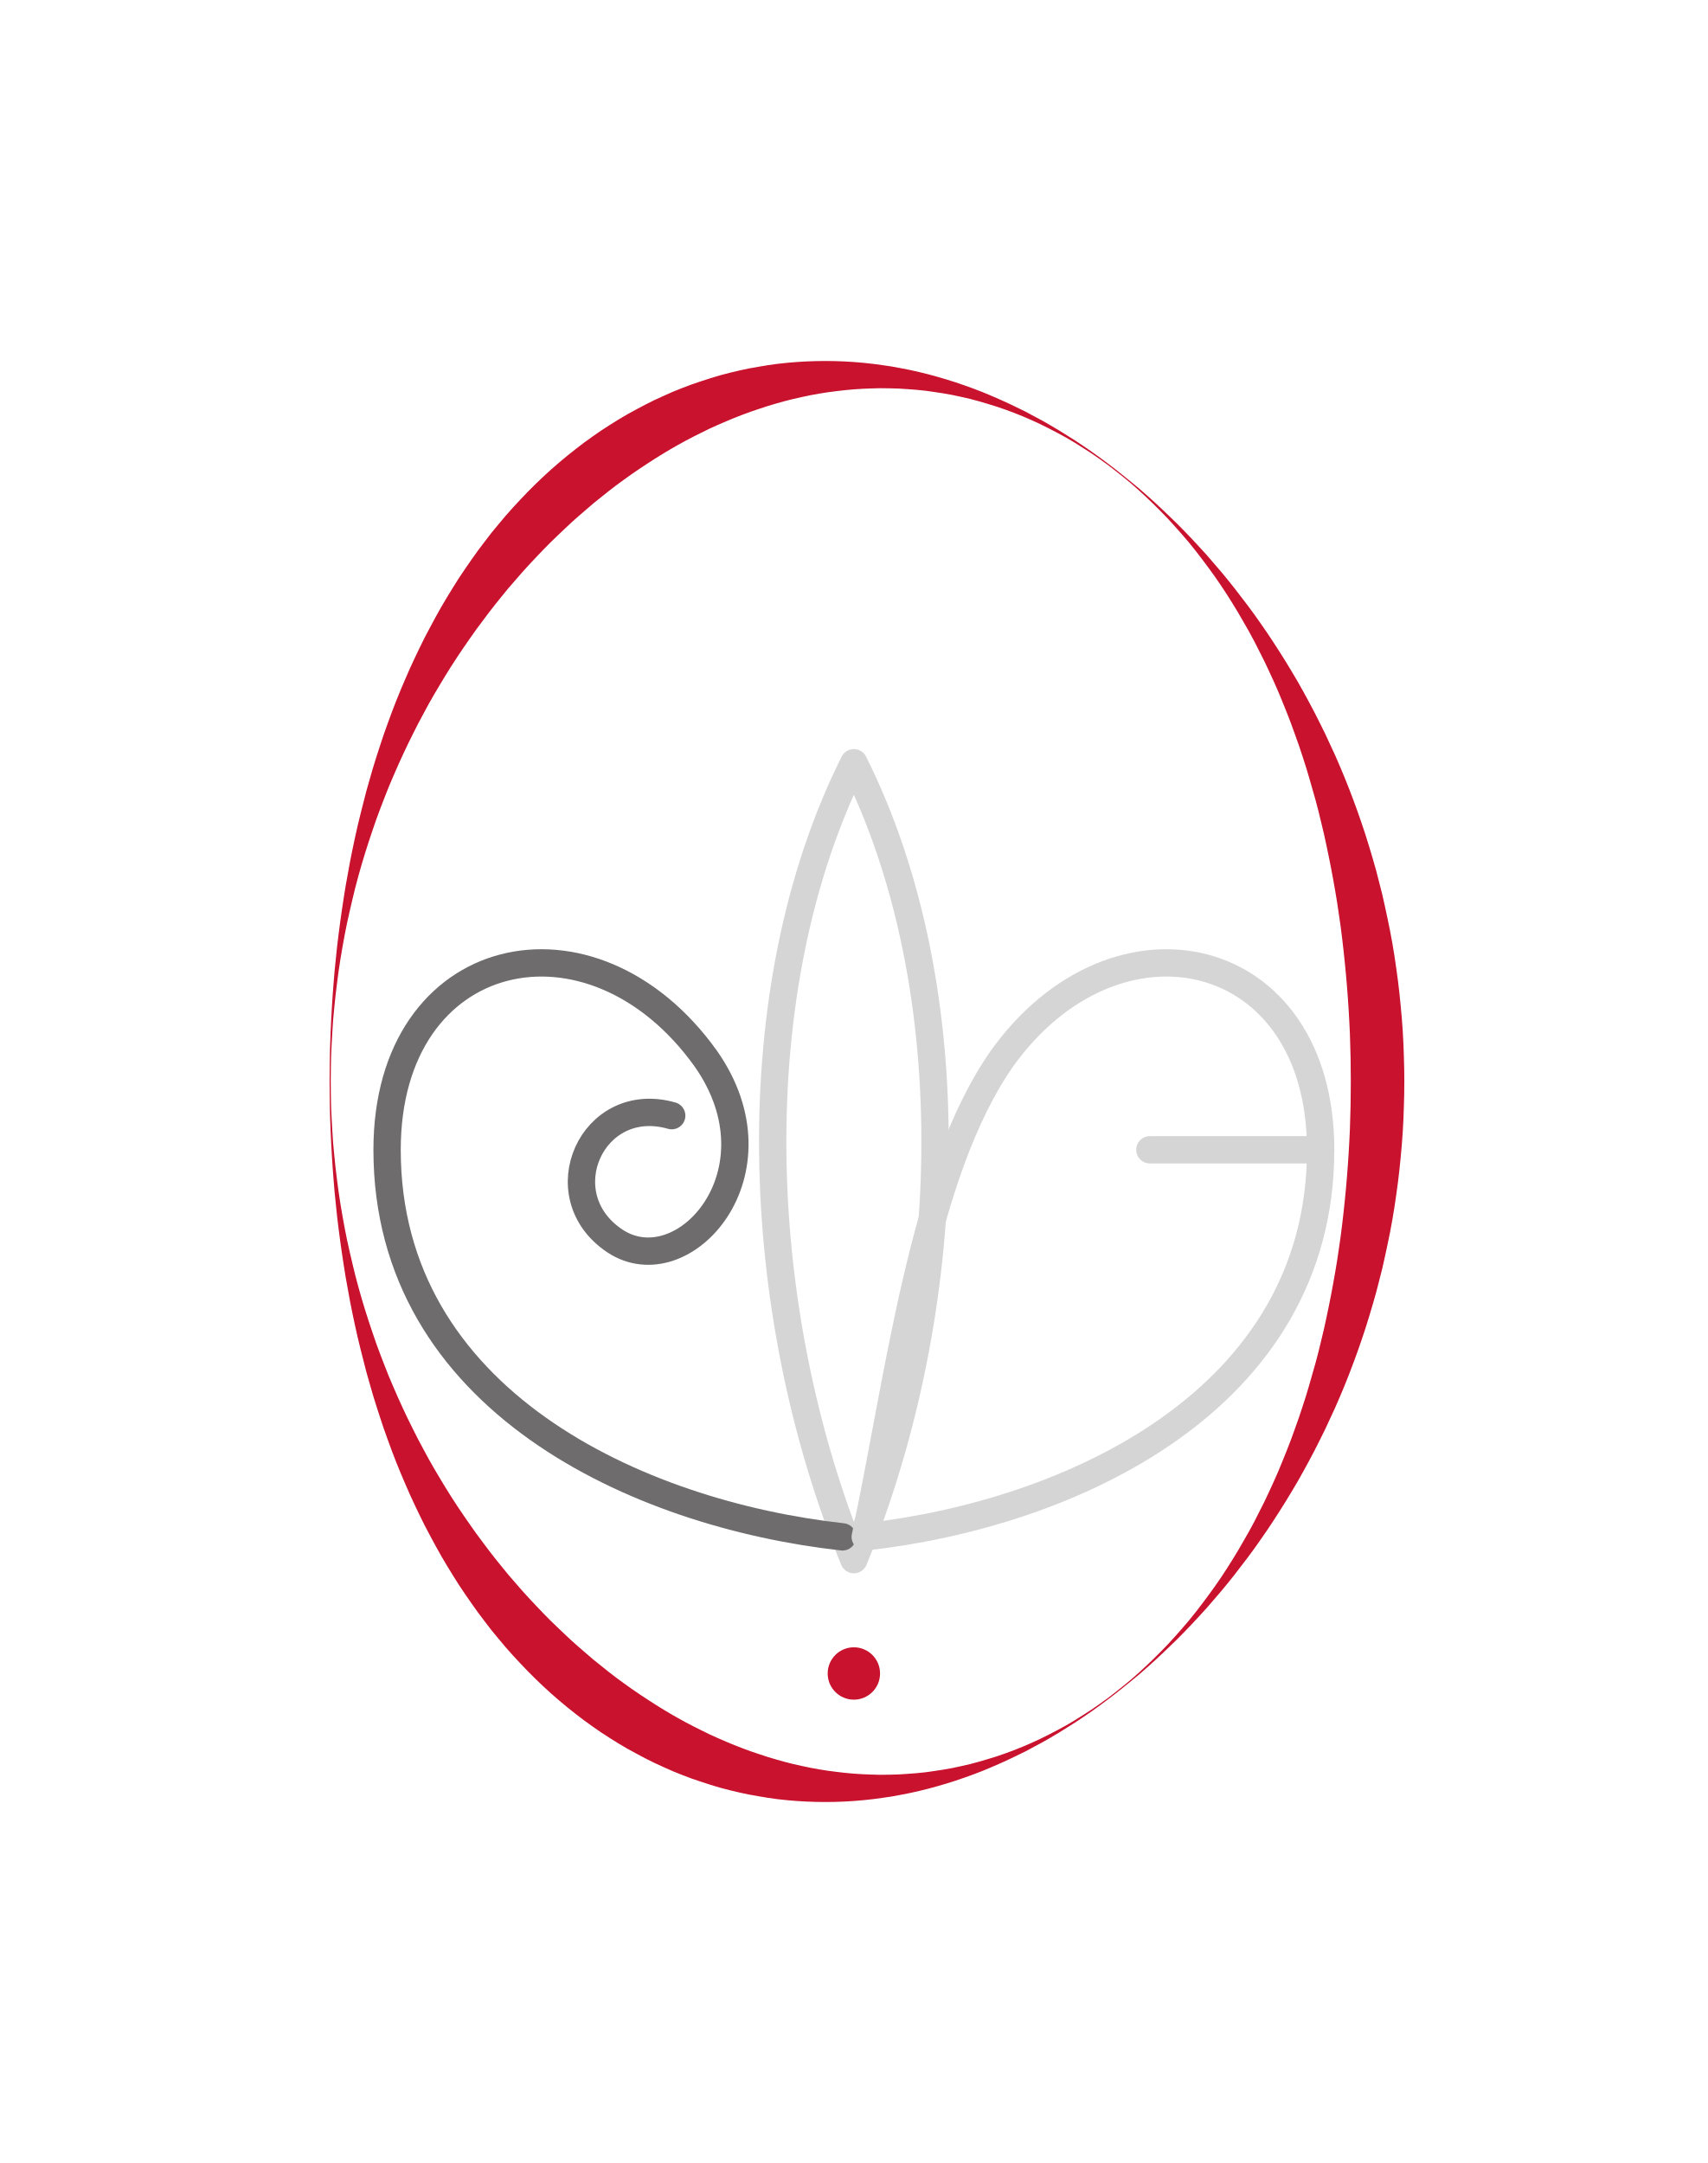
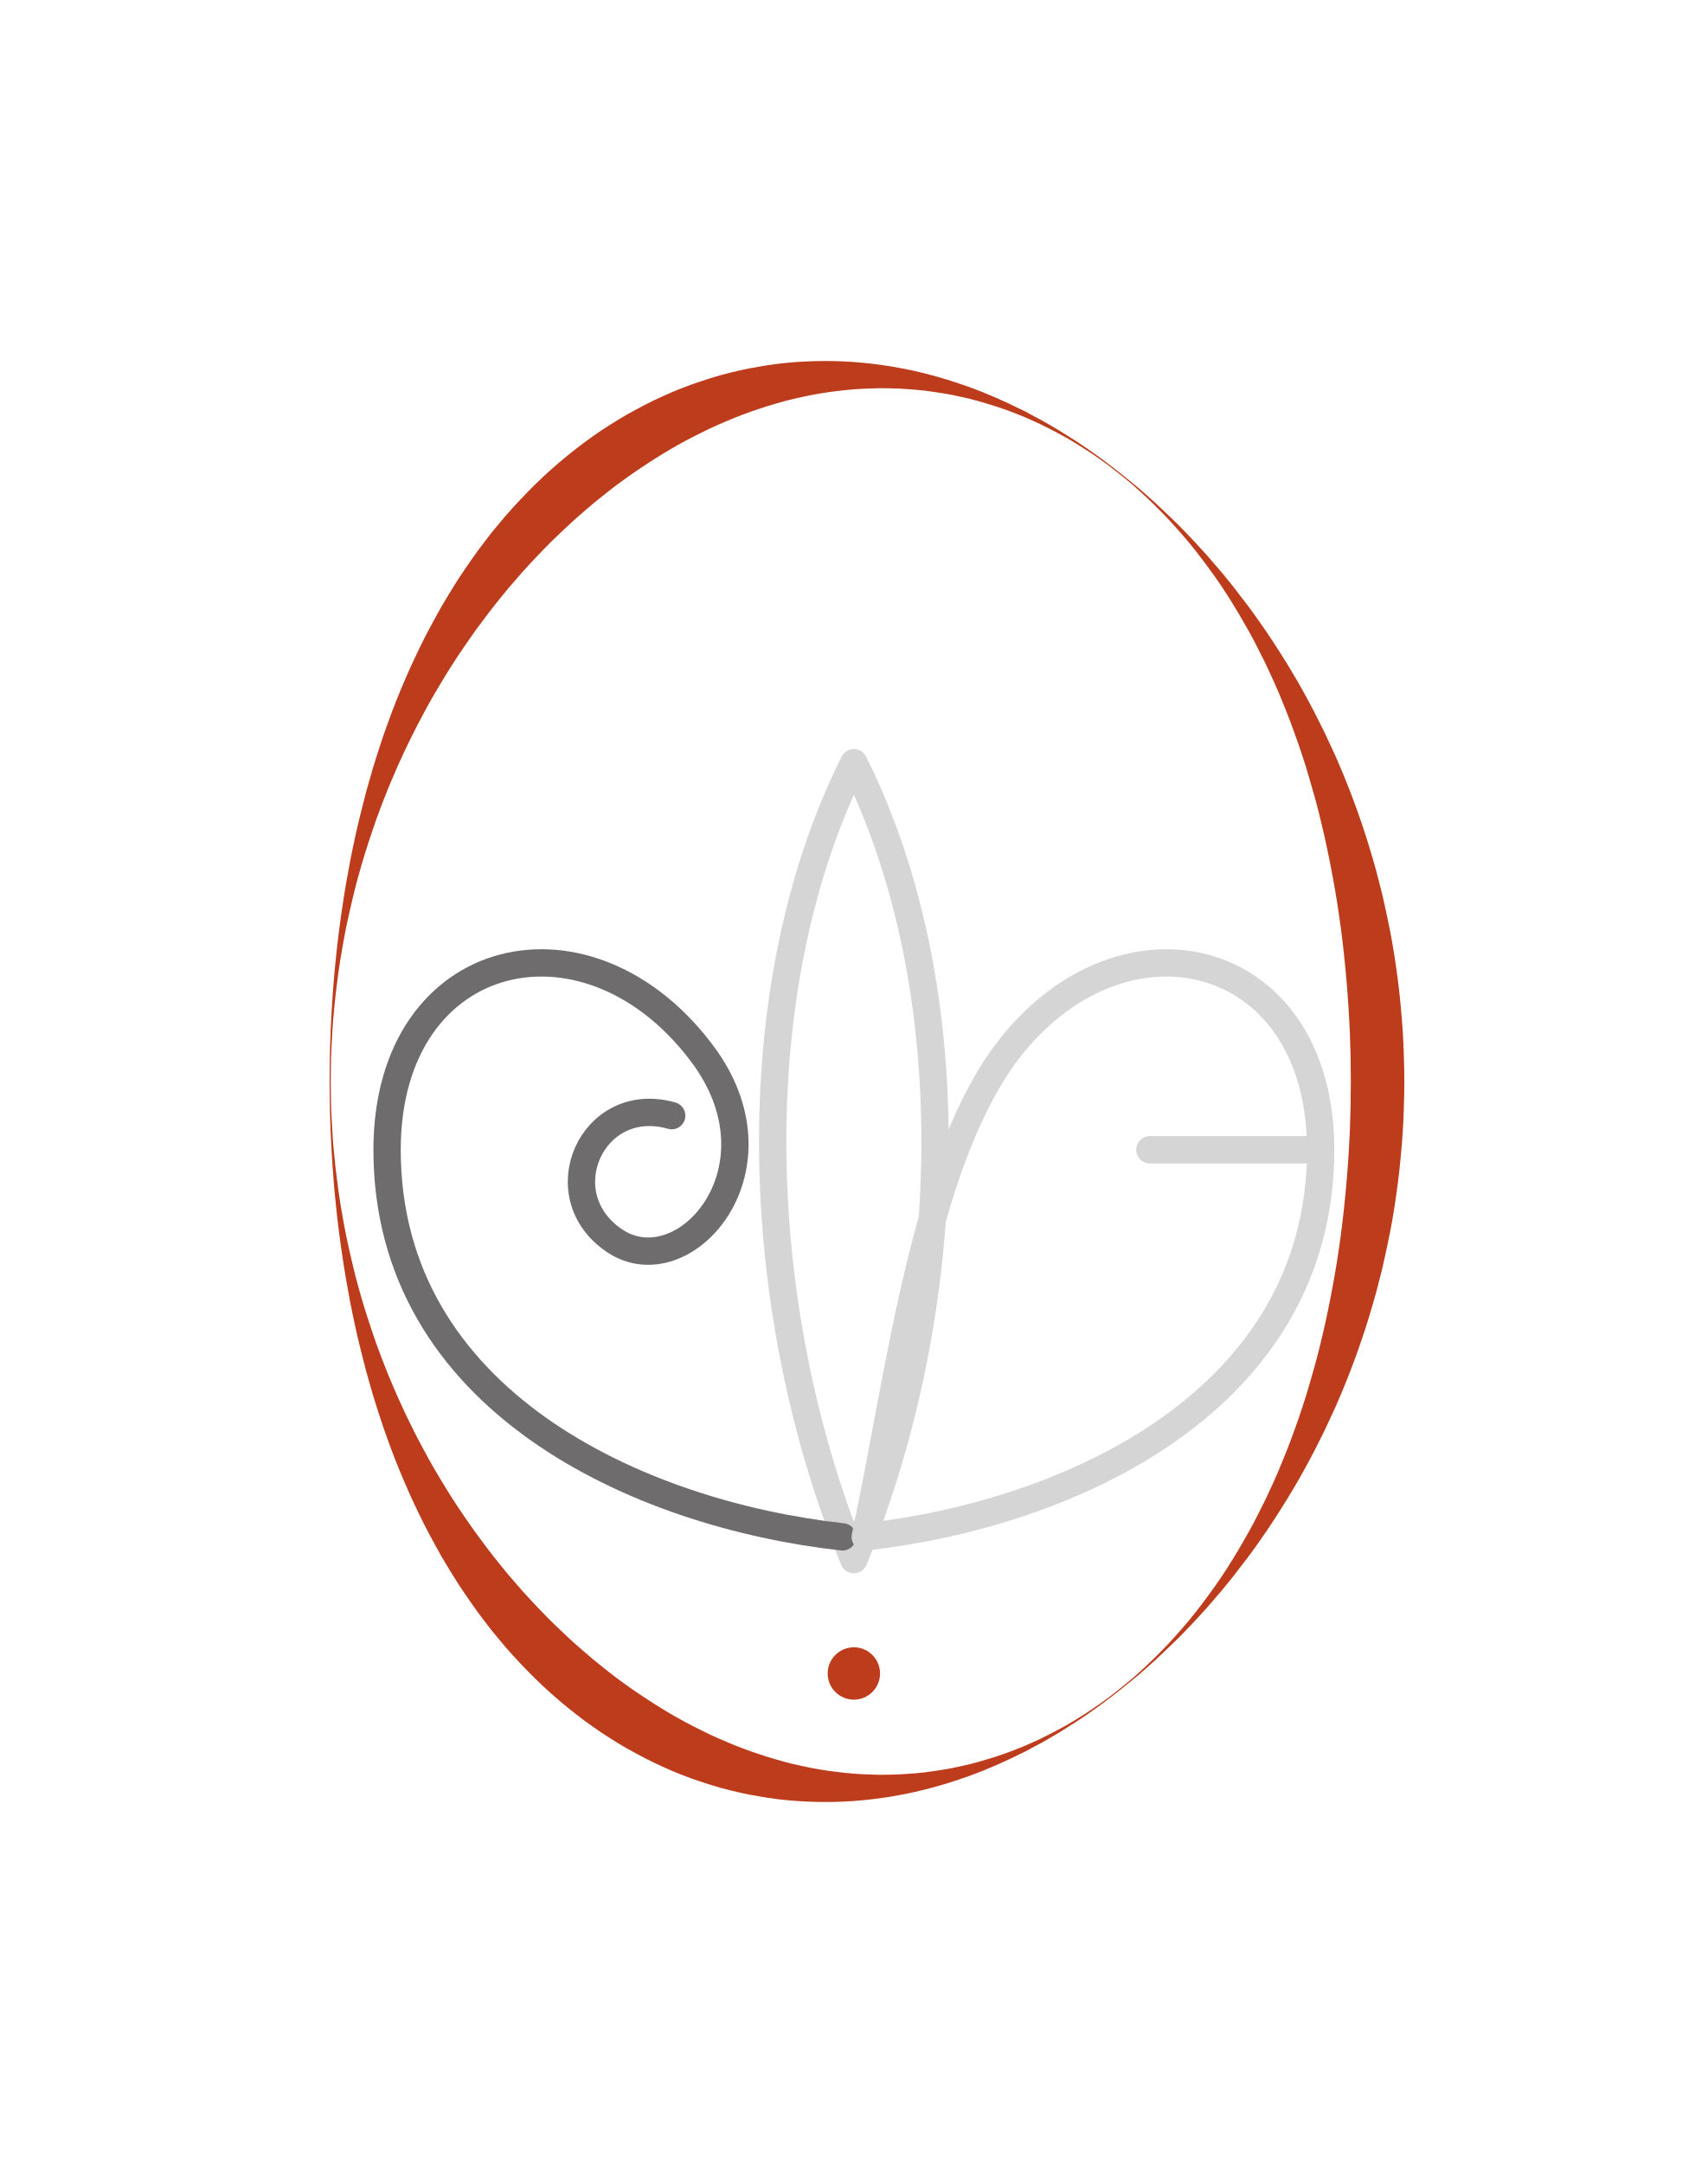
<svg xmlns="http://www.w3.org/2000/svg" viewBox="0 0 150 190" width="150" height="190" role="img" aria-label="Sanjana Gangarapu monogram">
-   <path d="M75.00 31.80L75.83 31.87L76.66 31.96L77.48 32.07L78.30 32.19L79.11 32.34L79.93 32.50L80.73 32.68L81.54 32.88L82.34 33.10L83.13 33.33L83.92 33.58L84.71 33.85L85.49 34.13L86.27 34.43L87.04 34.75L87.80 35.08L88.57 35.43L89.32 35.79L90.08 36.16L90.82 36.56L91.57 36.96L92.30 37.38L93.04 37.82L93.76 38.27L94.49 38.73L95.21 39.21L95.92 39.70L96.63 40.21L97.33 40.73L98.03 41.27L98.72 41.82L99.41 42.38L100.10 42.95L100.77 43.54L101.45 44.15L102.11 44.77L102.77 45.40L103.43 46.04L104.08 46.70L104.72 47.37L105.36 48.06L105.99 48.75L106.61 49.47L107.23 50.19L107.84 50.93L108.44 51.68L109.03 52.45L109.62 53.22L110.20 54.01L110.77 54.82L111.33 55.63L111.88 56.46L112.42 57.30L112.96 58.16L113.48 59.02L114.00 59.90L114.50 60.79L114.99 61.69L115.47 62.60L115.94 63.53L116.40 64.46L116.84 65.41L117.28 66.36L117.70 67.33L118.11 68.31L118.50 69.29L118.88 70.29L119.25 71.30L119.60 72.31L119.94 73.33L120.26 74.36L120.57 75.40L120.87 76.45L121.14 77.50L121.41 78.56L121.65 79.63L121.88 80.70L122.10 81.78L122.30 82.86L122.48 83.95L122.64 85.04L122.79 86.14L122.92 87.24L123.03 88.34L123.13 89.45L123.21 90.55L123.27 91.66L123.31 92.78L123.34 93.89L123.35 95.00L123.34 96.11L123.31 97.22L123.27 98.34L123.21 99.45L123.13 100.55L123.03 101.66L122.92 102.76L122.79 103.86L122.64 104.96L122.48 106.05L122.30 107.14L122.10 108.22L121.88 109.30L121.65 110.37L121.41 111.44L121.14 112.50L120.87 113.55L120.57 114.60L120.26 115.64L119.94 116.67L119.60 117.69L119.25 118.70L118.88 119.71L118.50 120.71L118.11 121.69L117.70 122.67L117.28 123.64L116.84 124.59L116.40 125.54L115.94 126.47L115.47 127.40L114.99 128.31L114.50 129.21L114.00 130.10L113.48 130.98L112.96 131.84L112.42 132.70L111.88 133.54L111.33 134.37L110.77 135.18L110.20 135.99L109.62 136.78L109.03 137.55L108.44 138.32L107.84 139.07L107.23 139.81L106.61 140.53L105.99 141.25L105.36 141.94L104.72 142.63L104.08 143.30L103.43 143.96L102.77 144.60L102.11 145.23L101.45 145.85L100.77 146.46L100.10 147.05L99.41 147.62L98.72 148.18L98.03 148.73L97.33 149.27L96.63 149.79L95.92 150.30L95.21 150.79L94.49 151.27L93.76 151.73L93.04 152.18L92.30 152.62L91.57 153.04L90.82 153.44L90.08 153.84L89.32 154.21L88.57 154.57L87.80 154.92L87.04 155.25L86.27 155.57L85.49 155.87L84.71 156.15L83.92 156.42L83.13 156.67L82.34 156.90L81.54 157.12L80.73 157.32L79.93 157.50L79.11 157.66L78.30 157.81L77.48 157.93L76.66 158.04L75.83 158.13L75.00 158.20L74.17 158.25L73.33 158.28L72.50 158.29L71.66 158.28L70.82 158.25L69.97 158.20L69.13 158.13L68.29 158.04L67.44 157.92L66.60 157.78L65.76 157.63L64.92 157.45L64.08 157.25L63.24 157.03L62.41 156.78L61.58 156.51L60.75 156.23L59.93 155.92L59.11 155.59L58.30 155.23L57.49 154.86L56.69 154.46L55.90 154.04L55.11 153.61L54.33 153.15L53.56 152.67L52.79 152.17L52.04 151.65L51.29 151.11L50.56 150.55L49.83 149.97L49.11 149.37L48.41 148.76L47.71 148.12L47.03 147.47L46.36 146.80L45.70 146.11L45.05 145.41L44.41 144.69L43.79 143.95L43.17 143.20L42.58 142.43L41.99 141.65L41.42 140.85L40.86 140.04L40.31 139.22L39.78 138.38L39.26 137.53L38.75 136.67L38.26 135.79L37.78 134.90L37.31 134.01L36.86 133.10L36.42 132.18L35.99 131.25L35.58 130.31L35.18 129.37L34.79 128.41L34.42 127.45L34.06 126.47L33.71 125.49L33.38 124.50L33.06 123.51L32.75 122.51L32.46 121.50L32.17 120.48L31.91 119.46L31.65 118.44L31.40 117.40L31.17 116.37L30.95 115.33L30.74 114.28L30.55 113.23L30.36 112.18L30.19 111.12L30.03 110.06L29.88 109.00L29.74 107.93L29.61 106.86L29.50 105.79L29.39 104.72L29.30 103.64L29.22 102.57L29.15 101.49L29.09 100.41L29.04 99.33L29.00 98.25L28.97 97.17L28.96 96.08L28.95 95.00L28.96 93.92L28.97 92.83L29.00 91.75L29.04 90.67L29.09 89.59L29.15 88.51L29.22 87.43L29.30 86.36L29.39 85.28L29.50 84.21L29.61 83.14L29.74 82.07L29.88 81.00L30.03 79.94L30.19 78.88L30.36 77.82L30.55 76.77L30.74 75.72L30.95 74.67L31.17 73.63L31.40 72.60L31.65 71.56L31.91 70.54L32.17 69.52L32.46 68.50L32.75 67.49L33.06 66.49L33.38 65.50L33.71 64.51L34.06 63.53L34.42 62.55L34.79 61.59L35.18 60.63L35.58 59.69L35.99 58.75L36.42 57.82L36.86 56.90L37.31 55.99L37.78 55.10L38.26 54.21L38.75 53.33L39.26 52.47L39.78 51.62L40.31 50.78L40.86 49.96L41.42 49.15L41.99 48.35L42.58 47.57L43.17 46.80L43.79 46.05L44.41 45.31L45.05 44.59L45.70 43.89L46.36 43.20L47.03 42.53L47.71 41.88L48.41 41.24L49.11 40.63L49.83 40.03L50.56 39.45L51.29 38.89L52.04 38.35L52.79 37.83L53.56 37.33L54.33 36.85L55.11 36.39L55.90 35.96L56.69 35.54L57.49 35.14L58.30 34.77L59.11 34.41L59.93 34.08L60.75 33.77L61.58 33.49L62.41 33.22L63.24 32.97L64.08 32.75L64.92 32.55L65.76 32.37L66.60 32.22L67.44 32.08L68.29 31.96L69.13 31.87L69.97 31.80L70.82 31.75L71.66 31.72L72.50 31.71L73.33 31.72L74.17 31.75L75.00 31.80L75.00 34.20L74.23 34.27L73.46 34.36L72.69 34.46L71.93 34.58L71.17 34.72L70.41 34.88L69.66 35.05L68.91 35.24L68.16 35.45L67.42 35.67L66.69 35.91L65.95 36.16L65.22 36.43L64.50 36.71L63.78 37.01L63.06 37.32L62.35 37.64L61.64 37.99L60.94 38.34L60.23 38.71L59.54 39.09L58.84 39.49L58.16 39.90L57.47 40.33L56.79 40.77L56.11 41.22L55.44 41.68L54.77 42.16L54.10 42.65L53.44 43.16L52.79 43.68L52.13 44.21L51.49 44.76L50.84 45.32L50.20 45.89L49.57 46.48L48.94 47.08L48.31 47.69L47.69 48.32L47.08 48.96L46.47 49.61L45.86 50.28L45.27 50.96L44.67 51.65L44.09 52.36L43.51 53.08L42.94 53.81L42.38 54.56L41.82 55.31L41.27 56.09L40.73 56.87L40.19 57.67L39.67 58.47L39.15 59.30L38.65 60.13L38.15 60.97L37.66 61.83L37.19 62.70L36.72 63.58L36.27 64.47L35.82 65.38L35.39 66.29L34.97 67.21L34.56 68.15L34.16 69.09L33.78 70.05L33.41 71.01L33.05 71.98L32.71 72.97L32.38 73.96L32.06 74.96L31.76 75.96L31.47 76.98L31.20 78.00L30.95 79.03L30.71 80.06L30.48 81.10L30.27 82.15L30.08 83.20L29.90 84.26L29.74 85.32L29.60 86.39L29.47 87.46L29.36 88.53L29.26 89.60L29.19 90.68L29.13 91.76L29.08 92.84L29.06 93.92L29.05 95.00L29.06 96.08L29.08 97.16L29.13 98.24L29.19 99.32L29.26 100.40L29.36 101.47L29.47 102.54L29.60 103.61L29.74 104.68L29.90 105.74L30.08 106.80L30.27 107.85L30.48 108.90L30.71 109.94L30.95 110.97L31.20 112.00L31.47 113.02L31.76 114.04L32.06 115.04L32.38 116.04L32.71 117.03L33.05 118.02L33.41 118.99L33.78 119.95L34.16 120.91L34.56 121.85L34.97 122.79L35.39 123.71L35.82 124.62L36.27 125.53L36.72 126.42L37.19 127.30L37.66 128.17L38.15 129.03L38.65 129.87L39.15 130.70L39.67 131.53L40.19 132.33L40.73 133.13L41.27 133.91L41.82 134.69L42.38 135.44L42.94 136.19L43.51 136.92L44.09 137.64L44.67 138.35L45.27 139.04L45.86 139.72L46.47 140.39L47.08 141.04L47.69 141.68L48.31 142.31L48.94 142.92L49.57 143.52L50.20 144.11L50.84 144.68L51.49 145.24L52.13 145.79L52.79 146.32L53.44 146.84L54.10 147.35L54.77 147.84L55.44 148.32L56.11 148.78L56.79 149.23L57.47 149.67L58.16 150.10L58.84 150.51L59.54 150.91L60.23 151.29L60.94 151.66L61.64 152.01L62.35 152.36L63.06 152.68L63.78 152.99L64.50 153.29L65.22 153.57L65.95 153.84L66.69 154.09L67.42 154.33L68.16 154.55L68.91 154.76L69.66 154.95L70.41 155.12L71.17 155.28L71.93 155.42L72.69 155.54L73.46 155.64L74.23 155.73L75.00 155.80L75.78 155.85L76.55 155.88L77.34 155.90L78.12 155.89L78.90 155.87L79.69 155.82L80.48 155.76L81.27 155.68L82.05 155.57L82.84 155.45L83.63 155.31L84.42 155.14L85.21 154.96L85.99 154.75L86.77 154.52L87.55 154.28L88.33 154.01L89.11 153.72L89.88 153.41L90.64 153.08L91.40 152.73L92.16 152.35L92.91 151.96L93.66 151.55L94.39 151.12L95.12 150.66L95.85 150.19L96.56 149.70L97.27 149.19L97.97 148.65L98.66 148.10L99.34 147.54L100.01 146.95L100.67 146.34L101.32 145.72L101.96 145.08L102.59 144.43L103.21 143.75L103.82 143.06L104.42 142.36L105.00 141.64L105.57 140.90L106.13 140.15L106.68 139.39L107.22 138.61L107.74 137.82L108.25 137.01L108.75 136.19L109.23 135.36L109.71 134.52L110.17 133.67L110.61 132.80L111.05 131.93L111.47 131.04L111.88 130.15L112.28 129.24L112.66 128.32L113.03 127.40L113.39 126.47L113.73 125.53L114.07 124.58L114.39 123.62L114.70 122.66L114.99 121.69L115.27 120.71L115.55 119.73L115.81 118.74L116.05 117.75L116.29 116.75L116.51 115.74L116.72 114.73L116.92 113.72L117.11 112.70L117.29 111.68L117.46 110.65L117.61 109.63L117.76 108.59L117.89 107.56L118.01 106.52L118.12 105.48L118.22 104.44L118.31 103.40L118.39 102.35L118.46 101.30L118.52 100.25L118.57 99.20L118.60 98.15L118.63 97.10L118.64 96.05L118.65 95.00L118.64 93.95L118.63 92.90L118.60 91.85L118.57 90.80L118.52 89.75L118.46 88.70L118.39 87.65L118.31 86.60L118.22 85.56L118.12 84.52L118.01 83.48L117.89 82.44L117.76 81.41L117.61 80.37L117.46 79.35L117.29 78.32L117.11 77.30L116.92 76.28L116.72 75.27L116.51 74.26L116.29 73.25L116.05 72.25L115.81 71.26L115.55 70.27L115.27 69.29L114.99 68.31L114.70 67.34L114.39 66.38L114.07 65.42L113.73 64.47L113.39 63.53L113.03 62.60L112.66 61.68L112.28 60.76L111.88 59.85L111.47 58.96L111.05 58.07L110.61 57.20L110.17 56.33L109.71 55.48L109.23 54.64L108.75 53.81L108.25 52.99L107.74 52.18L107.22 51.39L106.68 50.61L106.13 49.85L105.57 49.10L105.00 48.36L104.42 47.64L103.82 46.94L103.21 46.25L102.59 45.57L101.96 44.92L101.32 44.28L100.67 43.66L100.01 43.05L99.34 42.46L98.66 41.90L97.97 41.35L97.27 40.81L96.56 40.30L95.85 39.81L95.12 39.34L94.39 38.88L93.66 38.45L92.91 38.04L92.16 37.65L91.40 37.27L90.64 36.92L89.88 36.59L89.11 36.28L88.33 35.99L87.55 35.72L86.77 35.48L85.99 35.25L85.21 35.04L84.42 34.86L83.63 34.69L82.84 34.55L82.05 34.43L81.27 34.32L80.48 34.24L79.69 34.18L78.90 34.13L78.12 34.11L77.34 34.10L76.55 34.12L75.78 34.15L75.00 34.20Z" fill="#c9122e" />
+   <path d="M75.00 31.80L75.83 31.87L76.66 31.96L77.48 32.07L78.30 32.19L79.11 32.34L79.93 32.50L80.73 32.68L81.54 32.88L82.34 33.10L83.13 33.33L83.92 33.58L84.71 33.85L85.49 34.13L86.27 34.43L87.04 34.75L87.80 35.08L88.57 35.43L89.32 35.79L90.08 36.16L90.82 36.56L91.57 36.96L92.30 37.38L93.04 37.82L93.76 38.27L94.49 38.73L95.21 39.21L95.92 39.70L96.63 40.21L97.33 40.73L98.03 41.27L98.72 41.82L99.41 42.38L100.10 42.95L100.77 43.54L101.45 44.15L102.11 44.77L102.77 45.40L103.43 46.04L104.08 46.70L104.72 47.37L105.36 48.06L105.99 48.75L106.61 49.47L107.23 50.19L107.84 50.93L108.44 51.68L109.03 52.45L109.62 53.22L110.20 54.01L110.77 54.82L111.33 55.63L111.88 56.46L112.42 57.30L112.96 58.16L113.48 59.02L114.00 59.90L114.50 60.79L114.99 61.69L115.47 62.60L115.94 63.53L116.40 64.46L116.84 65.41L117.28 66.36L117.70 67.33L118.11 68.31L118.50 69.29L118.88 70.29L119.25 71.30L119.60 72.31L119.94 73.33L120.26 74.36L120.57 75.40L120.87 76.45L121.14 77.50L121.41 78.56L121.65 79.63L121.88 80.70L122.10 81.78L122.30 82.86L122.48 83.95L122.64 85.04L122.79 86.14L122.92 87.24L123.03 88.34L123.13 89.45L123.21 90.55L123.27 91.66L123.31 92.78L123.34 93.89L123.35 95.00L123.34 96.11L123.31 97.22L123.27 98.34L123.21 99.45L123.13 100.55L123.03 101.66L122.92 102.76L122.79 103.86L122.64 104.96L122.48 106.05L122.30 107.14L122.10 108.22L121.88 109.30L121.65 110.37L121.41 111.44L121.14 112.50L120.87 113.55L120.57 114.60L120.26 115.64L119.94 116.67L119.60 117.69L119.25 118.70L118.88 119.71L118.50 120.71L118.11 121.69L117.70 122.67L117.28 123.64L116.84 124.59L116.40 125.54L115.94 126.47L115.47 127.40L114.99 128.31L114.50 129.21L114.00 130.10L113.48 130.98L112.96 131.84L112.42 132.70L111.88 133.54L111.33 134.37L110.77 135.18L110.20 135.99L109.62 136.78L109.03 137.55L108.44 138.32L107.84 139.07L107.23 139.81L106.61 140.53L105.99 141.25L105.36 141.94L104.72 142.63L104.08 143.30L103.43 143.96L102.77 144.60L102.11 145.23L101.45 145.85L100.77 146.46L100.10 147.05L99.41 147.62L98.72 148.18L98.03 148.73L97.33 149.27L96.63 149.79L95.92 150.30L95.21 150.79L94.49 151.27L93.76 151.73L93.04 152.18L92.30 152.62L91.57 153.04L90.82 153.44L90.08 153.84L89.32 154.21L88.57 154.57L87.80 154.92L87.04 155.25L86.27 155.57L85.49 155.87L84.71 156.15L83.92 156.42L83.13 156.67L82.34 156.90L81.54 157.12L80.73 157.32L79.93 157.50L79.11 157.66L78.30 157.81L77.48 157.93L76.66 158.04L75.83 158.13L75.00 158.20L74.17 158.25L73.33 158.28L72.50 158.29L71.66 158.28L70.82 158.25L69.97 158.20L69.13 158.13L68.29 158.04L67.44 157.92L66.60 157.78L65.76 157.63L64.92 157.45L64.08 157.25L63.24 157.03L62.41 156.78L61.58 156.51L60.75 156.23L59.93 155.92L59.11 155.59L58.30 155.23L57.49 154.86L56.69 154.46L55.90 154.04L55.11 153.61L54.33 153.15L53.56 152.67L52.79 152.17L52.04 151.65L51.29 151.11L50.56 150.55L49.83 149.97L49.11 149.37L48.41 148.76L47.71 148.12L47.03 147.47L46.36 146.80L45.70 146.11L45.05 145.41L44.41 144.69L43.79 143.95L43.17 143.20L42.58 142.43L41.99 141.65L41.42 140.85L40.86 140.04L40.31 139.22L39.78 138.38L39.26 137.53L38.75 136.67L38.26 135.79L37.78 134.90L37.31 134.01L36.86 133.10L36.42 132.18L35.99 131.25L35.58 130.31L35.18 129.37L34.79 128.41L34.42 127.45L34.06 126.47L33.71 125.49L33.38 124.50L33.06 123.51L32.75 122.51L32.46 121.50L32.17 120.48L31.91 119.46L31.65 118.44L31.40 117.40L31.17 116.37L30.95 115.33L30.74 114.28L30.55 113.23L30.36 112.18L30.19 111.12L30.03 110.06L29.88 109.00L29.74 107.93L29.61 106.86L29.50 105.79L29.39 104.72L29.30 103.64L29.22 102.57L29.15 101.49L29.09 100.41L29.04 99.33L29.00 98.25L28.97 97.17L28.96 96.08L28.95 95.00L28.96 93.92L28.97 92.83L29.00 91.75L29.04 90.67L29.09 89.59L29.15 88.51L29.22 87.43L29.30 86.36L29.39 85.28L29.50 84.21L29.61 83.14L29.74 82.07L29.88 81.00L30.03 79.94L30.19 78.88L30.36 77.82L30.55 76.77L30.74 75.72L30.95 74.67L31.17 73.63L31.40 72.60L31.65 71.56L31.91 70.54L32.17 69.52L32.46 68.50L32.75 67.49L33.06 66.49L33.38 65.50L33.71 64.51L34.06 63.53L34.42 62.55L34.79 61.59L35.18 60.63L35.58 59.69L35.99 58.75L36.42 57.82L36.86 56.90L37.31 55.99L37.78 55.10L38.26 54.21L38.75 53.33L39.26 52.47L39.78 51.62L40.31 50.78L40.86 49.96L41.42 49.15L41.99 48.35L42.58 47.57L43.17 46.80L43.79 46.05L44.41 45.31L45.05 44.59L45.70 43.89L46.36 43.20L47.03 42.53L47.71 41.88L48.41 41.24L49.11 40.63L49.83 40.03L50.56 39.45L51.29 38.89L52.04 38.35L52.79 37.83L53.56 37.33L54.33 36.85L55.11 36.39L55.90 35.96L56.69 35.54L57.49 35.14L58.30 34.77L59.11 34.41L59.93 34.08L60.75 33.77L61.58 33.49L62.41 33.22L63.24 32.97L64.08 32.75L64.92 32.55L65.76 32.37L66.60 32.22L67.44 32.08L68.29 31.96L69.13 31.87L69.97 31.80L70.82 31.75L71.66 31.72L72.50 31.71L73.33 31.72L74.17 31.75L75.00 31.80L75.00 34.20L74.23 34.27L73.46 34.36L72.69 34.46L71.93 34.58L71.17 34.72L70.41 34.88L69.66 35.05L68.91 35.24L68.16 35.45L67.42 35.67L66.69 35.91L65.95 36.16L65.22 36.43L64.50 36.71L63.78 37.01L63.06 37.32L62.35 37.64L61.64 37.99L60.94 38.34L60.23 38.71L59.54 39.09L58.84 39.49L58.16 39.90L57.47 40.33L56.79 40.77L56.11 41.22L55.44 41.68L54.77 42.16L54.10 42.65L53.44 43.16L52.79 43.68L52.13 44.21L51.49 44.76L50.84 45.32L50.20 45.89L49.57 46.48L48.94 47.08L48.31 47.69L47.69 48.32L47.08 48.96L46.47 49.61L45.86 50.28L45.27 50.96L44.67 51.65L44.09 52.36L43.51 53.08L42.94 53.81L42.38 54.56L41.82 55.31L41.27 56.09L40.73 56.87L40.19 57.67L39.67 58.47L39.15 59.30L38.65 60.13L38.15 60.97L37.66 61.83L37.19 62.70L36.72 63.58L36.27 64.47L35.82 65.38L35.39 66.29L34.97 67.21L34.56 68.15L34.16 69.09L33.78 70.05L33.41 71.01L33.05 71.98L32.71 72.97L32.38 73.96L32.06 74.96L31.76 75.96L31.47 76.98L31.20 78.00L30.95 79.03L30.71 80.06L30.48 81.10L30.27 82.15L30.08 83.20L29.90 84.26L29.74 85.32L29.60 86.39L29.47 87.46L29.36 88.53L29.26 89.60L29.19 90.68L29.13 91.76L29.08 92.84L29.06 93.92L29.05 95.00L29.06 96.08L29.08 97.16L29.13 98.24L29.19 99.32L29.26 100.40L29.36 101.47L29.47 102.54L29.60 103.61L29.74 104.68L29.90 105.74L30.08 106.80L30.27 107.85L30.48 108.90L30.71 109.94L30.95 110.97L31.20 112.00L31.47 113.02L31.76 114.04L32.06 115.04L32.38 116.04L32.71 117.03L33.05 118.02L33.41 118.99L33.78 119.95L34.16 120.91L34.56 121.85L34.97 122.79L35.39 123.71L35.82 124.62L36.27 125.53L36.72 126.42L37.19 127.30L37.66 128.17L38.15 129.03L38.65 129.87L39.15 130.70L39.67 131.53L40.19 132.33L40.73 133.13L41.27 133.91L41.82 134.69L42.38 135.44L42.94 136.19L43.51 136.92L44.09 137.64L44.67 138.35L45.27 139.04L45.86 139.72L46.47 140.39L47.08 141.04L47.69 141.68L48.31 142.31L48.94 142.92L49.57 143.52L50.20 144.11L50.84 144.68L51.49 145.24L52.13 145.79L52.79 146.32L53.44 146.84L54.10 147.35L54.77 147.84L55.44 148.32L56.11 148.78L56.79 149.23L57.47 149.67L58.16 150.10L58.84 150.51L59.54 150.91L60.23 151.29L60.94 151.66L61.64 152.01L62.35 152.36L63.06 152.68L63.78 152.99L64.50 153.29L65.22 153.57L65.95 153.84L66.69 154.09L67.42 154.33L68.16 154.55L68.91 154.76L69.66 154.95L70.41 155.12L71.17 155.28L71.93 155.42L72.69 155.54L73.46 155.64L74.23 155.73L75.00 155.80L75.78 155.85L76.55 155.88L77.34 155.90L78.12 155.89L78.90 155.87L79.69 155.82L80.48 155.76L81.27 155.68L82.05 155.57L82.84 155.45L83.63 155.31L84.42 155.14L85.21 154.96L85.99 154.75L86.77 154.52L87.55 154.28L88.33 154.01L89.11 153.72L89.88 153.41L90.64 153.08L91.40 152.73L92.16 152.35L92.91 151.96L93.66 151.55L94.39 151.12L95.12 150.66L95.85 150.19L96.56 149.70L97.27 149.19L97.97 148.65L98.66 148.10L99.34 147.54L100.01 146.95L100.67 146.34L101.32 145.72L101.96 145.08L102.59 144.43L103.21 143.75L103.82 143.06L104.42 142.36L105.00 141.64L105.57 140.90L106.13 140.15L106.68 139.39L107.22 138.61L107.74 137.82L108.25 137.01L108.75 136.19L109.23 135.36L109.71 134.52L110.17 133.67L110.61 132.80L111.05 131.93L111.47 131.04L111.88 130.15L112.28 129.24L112.66 128.32L113.03 127.40L113.39 126.47L113.73 125.53L114.07 124.58L114.39 123.62L114.70 122.66L114.99 121.69L115.27 120.71L115.55 119.73L115.81 118.74L116.05 117.75L116.29 116.75L116.51 115.74L116.72 114.73L116.92 113.72L117.11 112.70L117.29 111.68L117.46 110.65L117.61 109.63L117.76 108.59L117.89 107.56L118.01 106.52L118.12 105.48L118.22 104.44L118.31 103.40L118.39 102.35L118.46 101.30L118.52 100.25L118.57 99.20L118.60 98.15L118.63 97.10L118.64 96.05L118.65 95.00L118.64 93.95L118.63 92.90L118.60 91.85L118.57 90.80L118.52 89.75L118.46 88.70L118.39 87.65L118.31 86.60L118.22 85.56L118.12 84.52L118.01 83.48L117.89 82.44L117.76 81.41L117.61 80.37L117.46 79.35L117.29 78.32L117.11 77.30L116.92 76.28L116.72 75.27L116.51 74.26L116.29 73.25L116.05 72.25L115.81 71.26L115.55 70.27L115.27 69.29L114.99 68.31L114.70 67.34L114.39 66.38L114.07 65.42L113.73 64.47L113.39 63.53L113.03 62.60L112.66 61.68L112.28 60.76L111.88 59.85L111.47 58.96L111.05 58.07L110.61 57.20L110.17 56.33L109.71 55.48L109.23 54.64L108.75 53.81L108.25 52.99L107.74 52.18L107.22 51.39L106.68 50.61L106.13 49.85L105.57 49.10L105.00 48.36L104.42 47.64L103.82 46.94L103.21 46.25L102.59 45.57L101.96 44.92L101.32 44.28L100.67 43.66L100.01 43.05L99.34 42.46L98.66 41.90L97.97 41.35L97.27 40.81L96.56 40.30L95.85 39.81L95.12 39.34L94.39 38.88L93.66 38.45L92.91 38.04L92.16 37.65L91.40 37.27L90.64 36.92L89.88 36.59L89.11 36.28L88.33 35.99L87.55 35.72L86.77 35.48L85.99 35.25L85.21 35.04L84.42 34.86L83.63 34.69L82.84 34.55L82.05 34.43L81.27 34.32L80.48 34.24L79.69 34.18L78.90 34.13L78.12 34.11L77.34 34.10L76.55 34.12L75.78 34.15L75.00 34.20Z" fill="#bd3c1c" />
  <path d="M75 137 C66 115 65 87 75 67 C85 87 84 115 75 137 Z" fill="none" stroke="#d5d5d5" stroke-width="2.4" stroke-linejoin="round" />
  <path d="M74 135 C56 133 34 123 34 101 C34 83 52 79 62 93 C69 103 60 113 54 109 C48 105 52 96 59 98" fill="none" stroke="#6e6c6d" stroke-width="2.4" stroke-linecap="round" stroke-linejoin="round" />
  <path d="M76 135 C94 133 116 123 116 101 C116 83 98 79 88 93 C81 103 79 121 76 135" fill="none" stroke="#d5d5d5" stroke-width="2.4" stroke-linecap="round" stroke-linejoin="round" />
  <path d="M116 101 L101 101" fill="none" stroke="#d5d5d5" stroke-width="2.4" stroke-linecap="round" />
-   <circle cx="75" cy="147" r="2.3" fill="#c9122e" />
+   <circle cx="75" cy="147" r="2.3" fill="#bd3c1c" />
</svg>
